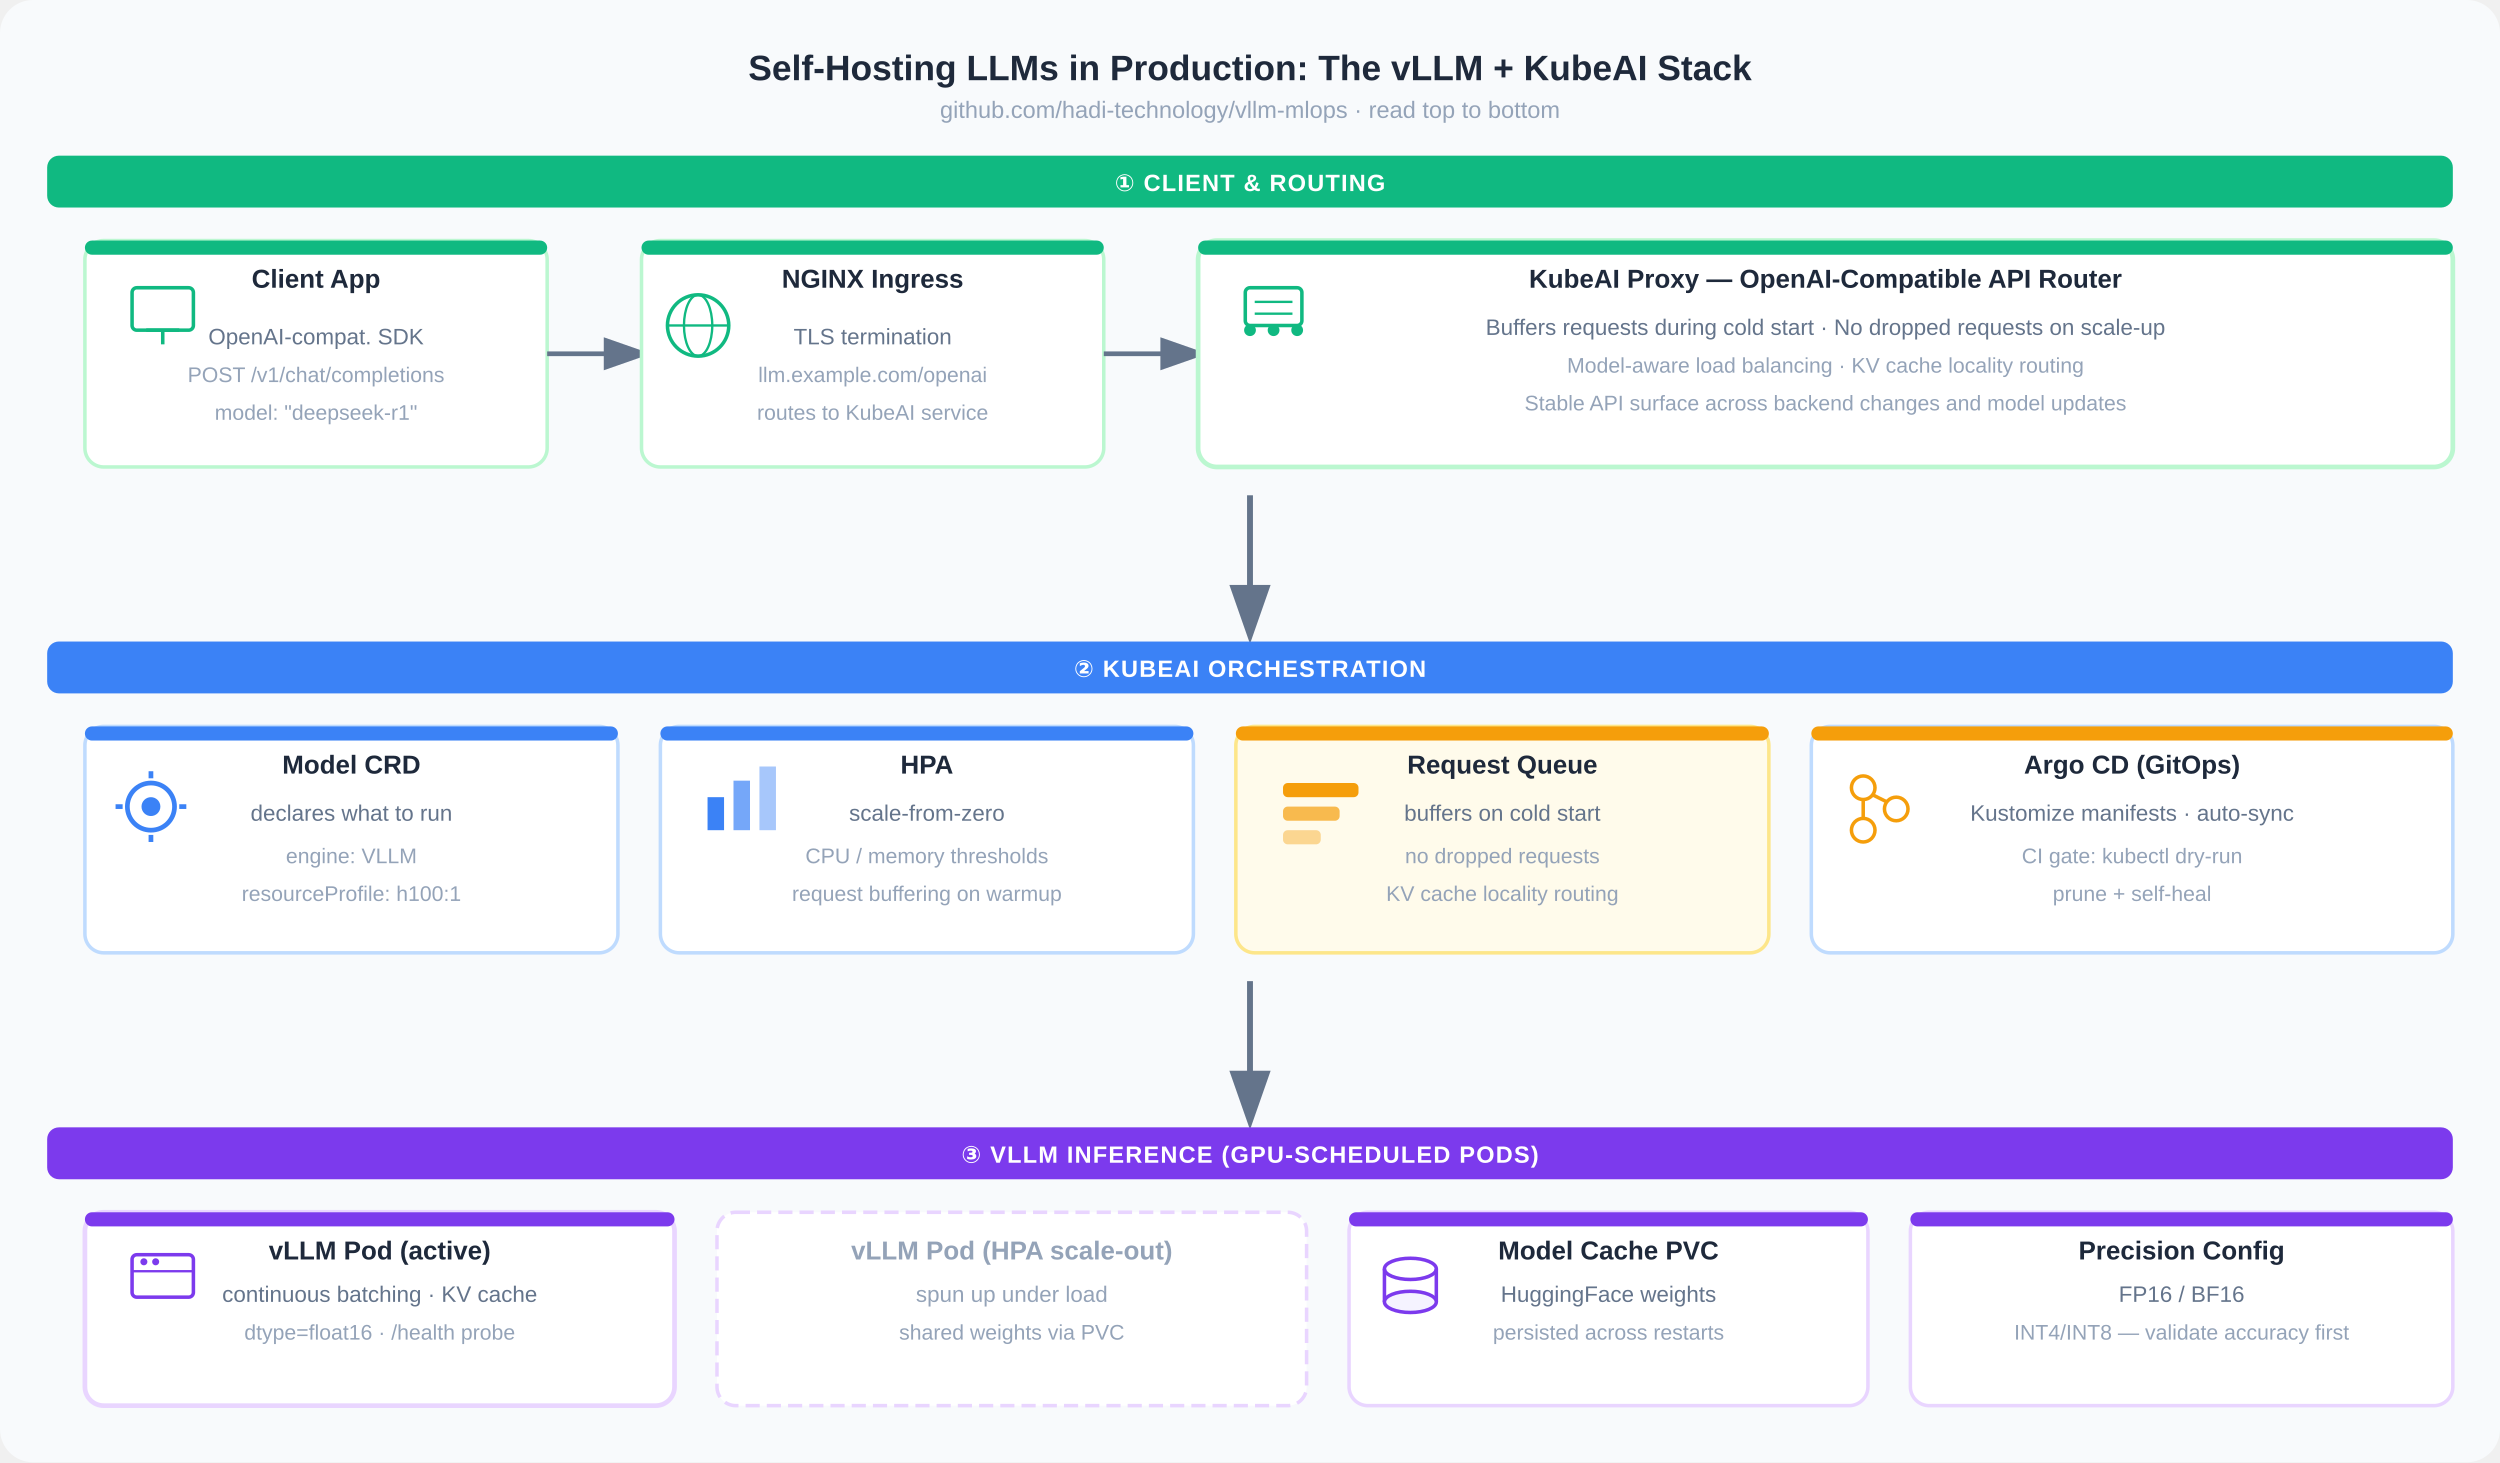
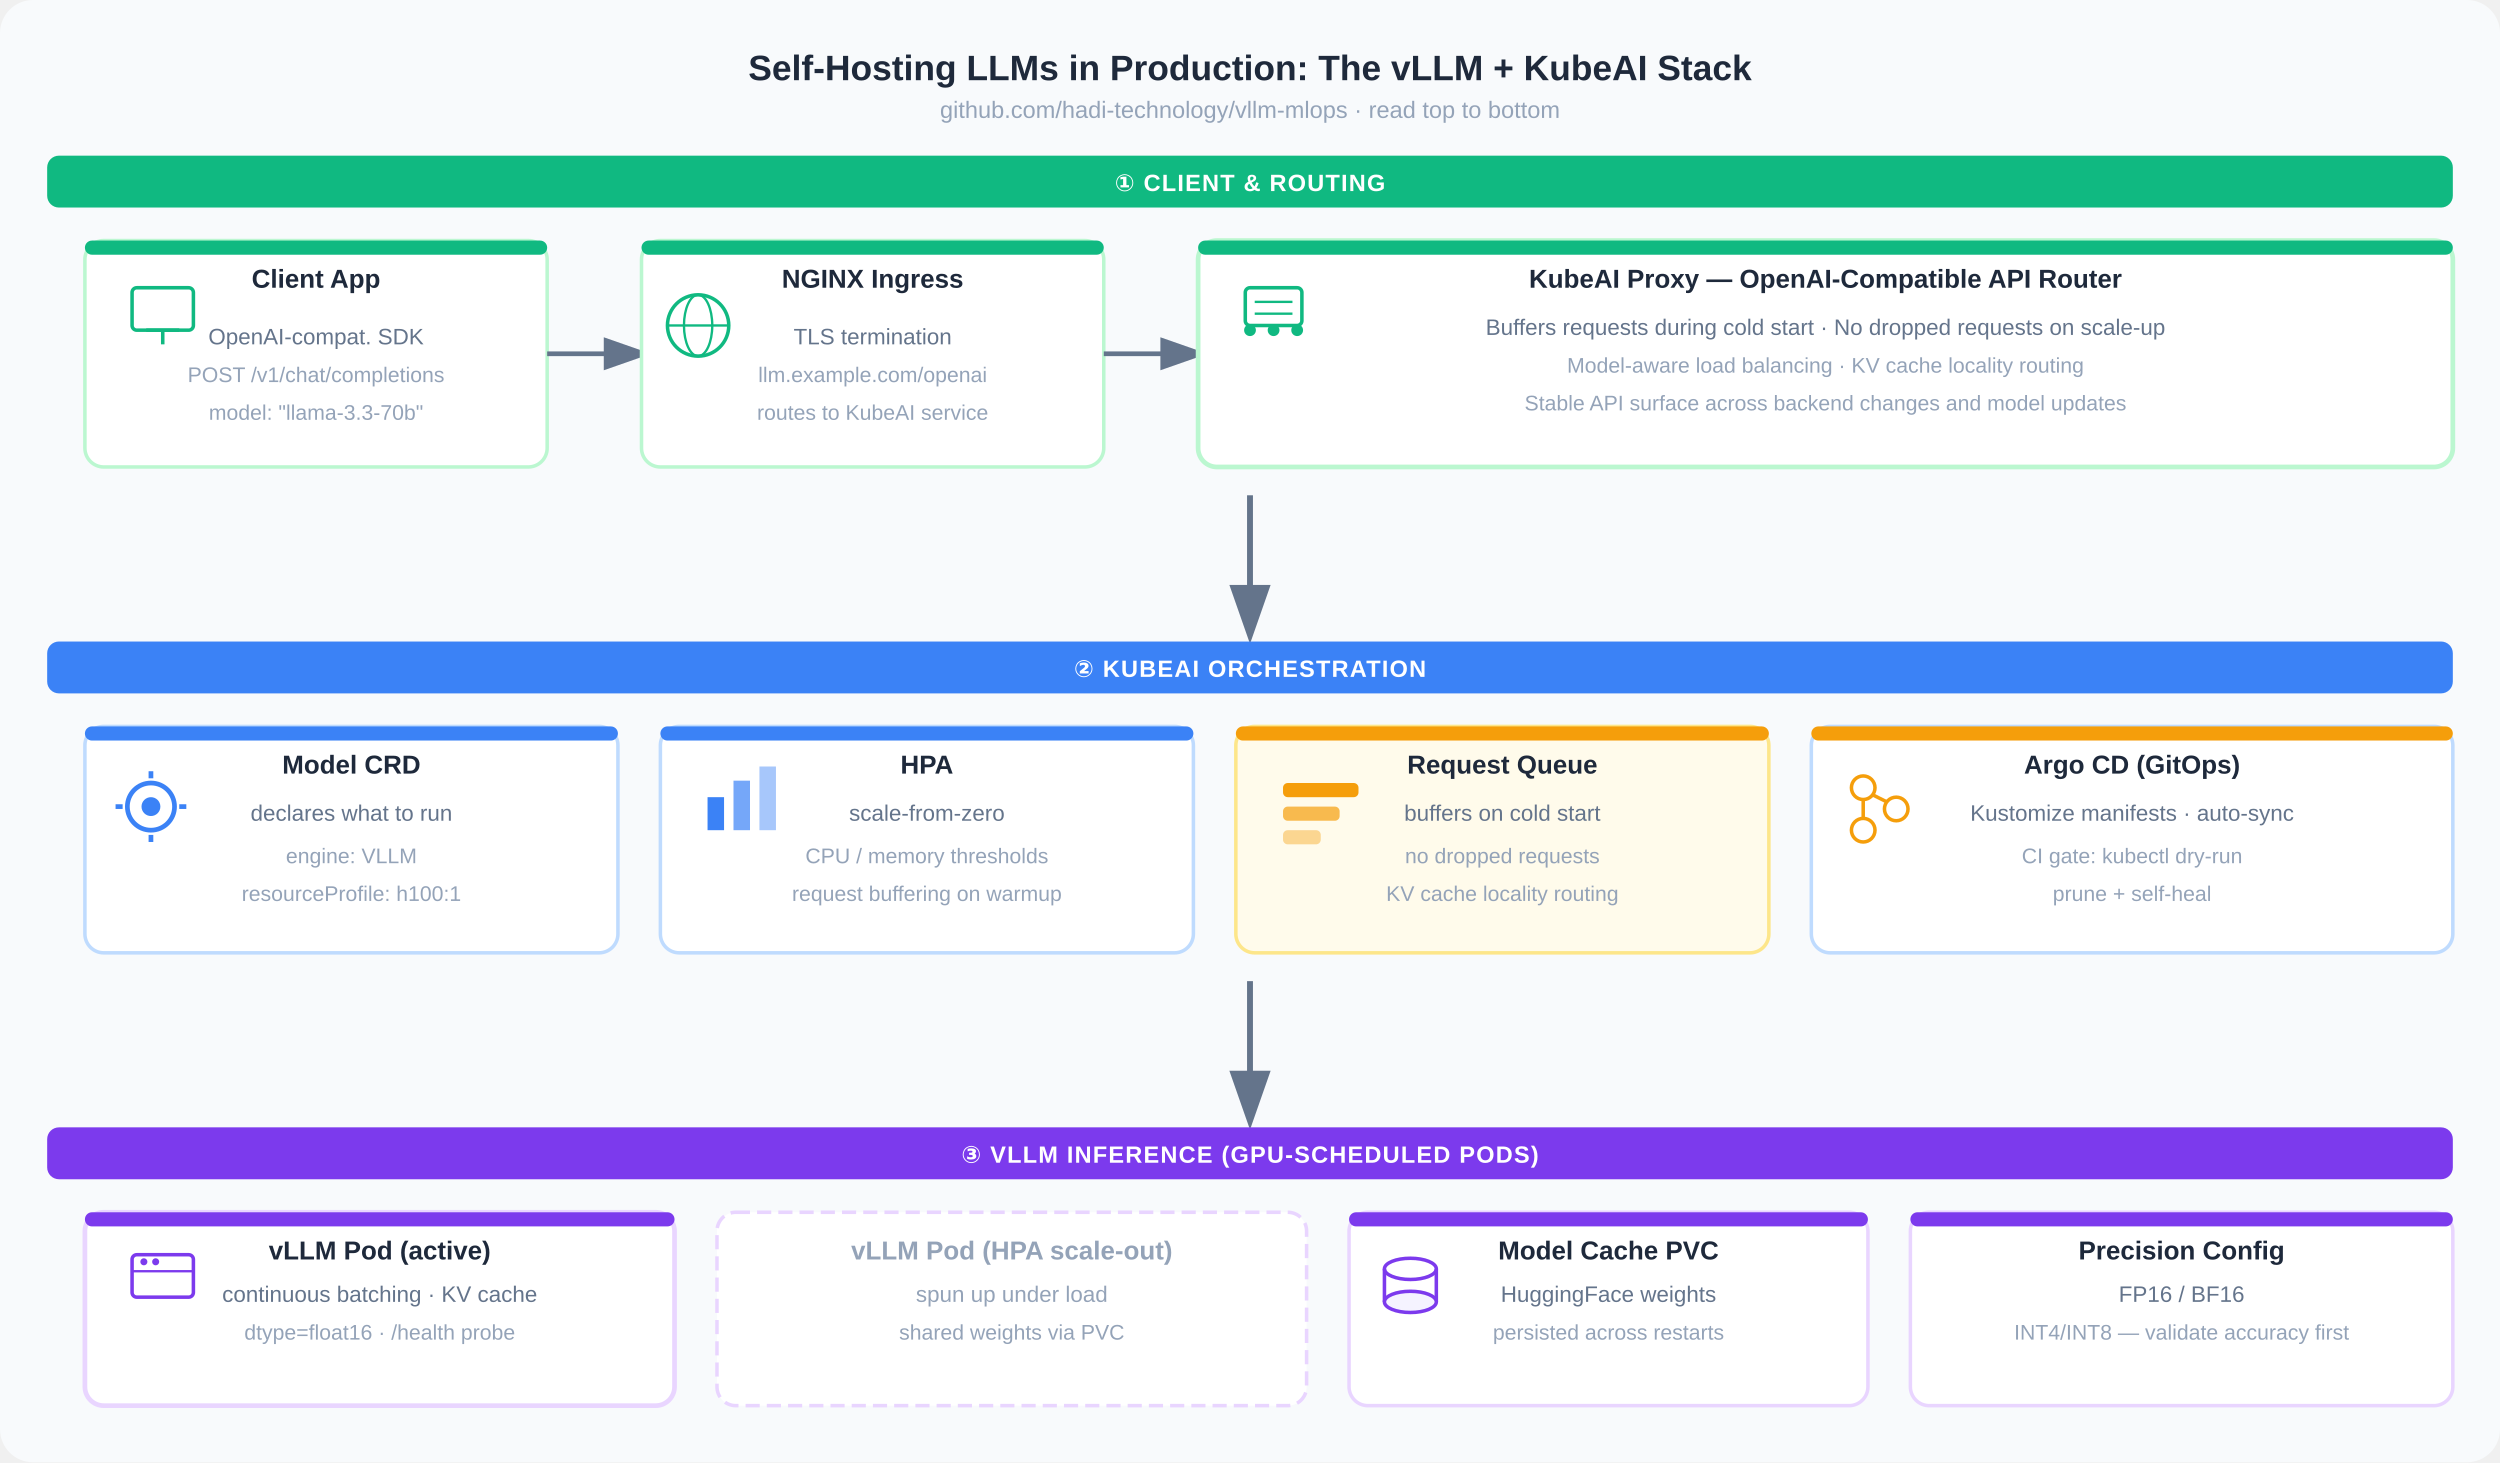
<svg xmlns="http://www.w3.org/2000/svg" viewBox="0 0 1060 620" font-family="Arial, sans-serif">
  <defs>
    <marker id="arrow" markerWidth="10" markerHeight="10" refX="8" refY="3.5" orient="auto">
      <path d="M0,0 L0,7 L10,3.5 z" fill="#64748b" />
    </marker>
  </defs>
  <rect width="1060" height="620" fill="#f8fafc" rx="14" />
  <text x="530" y="34" text-anchor="middle" font-size="15" font-weight="bold" fill="#1e293b">Self-Hosting LLMs in Production: The vLLM + KubeAI Stack</text>
  <text x="530" y="50" text-anchor="middle" font-size="10" fill="#94a3b8">github.com/hadi-technology/vllm-mlops  ·  read top to bottom</text>
  <rect x="20" y="66" width="1020" height="22" rx="5" fill="#10b981" />
  <text x="530" y="81" text-anchor="middle" font-size="10" font-weight="bold" fill="#fff" letter-spacing="0.5">① CLIENT &amp; ROUTING</text>
  <rect x="36" y="102" width="196" height="96" rx="8" fill="#fff" stroke="#bbf7d0" stroke-width="1.5" />
  <rect x="36" y="102" width="196" height="6" rx="3" fill="#10b981" />
  <rect x="56" y="122" width="26" height="18" rx="2" fill="none" stroke="#10b981" stroke-width="1.5" />
  <line x1="62" y1="140" x2="76" y2="140" stroke="#10b981" stroke-width="1.5" />
  <line x1="69" y1="140" x2="69" y2="146" stroke="#10b981" stroke-width="1.5" />
  <text x="134" y="122" text-anchor="middle" font-size="11" font-weight="bold" fill="#1e293b">Client App</text>
  <text x="134" y="146" text-anchor="middle" font-size="9.5" fill="#64748b">OpenAI-compat. SDK</text>
  <text x="134" y="162" text-anchor="middle" font-size="9" fill="#94a3b8">POST /v1/chat/completions</text>
-   <text x="134" y="178" text-anchor="middle" font-size="9" fill="#94a3b8">model: "deepseek-r1"</text>
+   <text x="134" y="178" text-anchor="middle" font-size="9" fill="#94a3b8">model: "llama-3.3-70b"</text>
  <line x1="232" y1="150" x2="272" y2="150" stroke="#64748b" stroke-width="2" marker-end="url(#arrow)" />
  <rect x="272" y="102" width="196" height="96" rx="8" fill="#fff" stroke="#bbf7d0" stroke-width="1.5" />
  <rect x="272" y="102" width="196" height="6" rx="3" fill="#10b981" />
  <circle cx="296" cy="138" r="13" fill="none" stroke="#10b981" stroke-width="1.5" />
  <ellipse cx="296" cy="138" rx="6" ry="13" fill="none" stroke="#10b981" stroke-width="1" />
  <line x1="283" y1="138" x2="309" y2="138" stroke="#10b981" stroke-width="1" />
  <text x="370" y="122" text-anchor="middle" font-size="11" font-weight="bold" fill="#1e293b">NGINX Ingress</text>
  <text x="370" y="146" text-anchor="middle" font-size="9.5" fill="#64748b">TLS termination</text>
  <text x="370" y="162" text-anchor="middle" font-size="9" fill="#94a3b8">llm.example.com/openai</text>
  <text x="370" y="178" text-anchor="middle" font-size="9" fill="#94a3b8">routes to KubeAI service</text>
  <line x1="468" y1="150" x2="508" y2="150" stroke="#64748b" stroke-width="2" marker-end="url(#arrow)" />
  <rect x="508" y="102" width="532" height="96" rx="8" fill="#fff" stroke="#bbf7d0" stroke-width="2" />
  <rect x="508" y="102" width="532" height="6" rx="3" fill="#10b981" />
  <rect x="528" y="122" width="24" height="16" rx="2" fill="none" stroke="#10b981" stroke-width="1.5" />
  <line x1="532" y1="128" x2="548" y2="128" stroke="#10b981" stroke-width="1" />
  <line x1="532" y1="133" x2="548" y2="133" stroke="#10b981" stroke-width="1" />
  <circle cx="530" cy="140" r="2.5" fill="#10b981" />
  <circle cx="540" cy="140" r="2.5" fill="#10b981" />
  <circle cx="550" cy="140" r="2.5" fill="#10b981" />
  <text x="774" y="122" text-anchor="middle" font-size="11" font-weight="bold" fill="#1e293b">KubeAI Proxy — OpenAI-Compatible API Router</text>
  <text x="774" y="142" text-anchor="middle" font-size="9.5" fill="#64748b">Buffers requests during cold start · No dropped requests on scale-up</text>
  <text x="774" y="158" text-anchor="middle" font-size="9" fill="#94a3b8">Model-aware load balancing · KV cache locality routing</text>
  <text x="774" y="174" text-anchor="middle" font-size="9" fill="#94a3b8">Stable API surface across backend changes and model updates</text>
  <line x1="530" y1="210" x2="530" y2="268" stroke="#64748b" stroke-width="2.5" marker-end="url(#arrow)" />
  <rect x="20" y="272" width="1020" height="22" rx="5" fill="#3b82f6" />
  <text x="530" y="287" text-anchor="middle" font-size="10" font-weight="bold" fill="#fff" letter-spacing="0.5">② KUBEAI ORCHESTRATION</text>
  <rect x="36" y="308" width="226" height="96" rx="8" fill="#fff" stroke="#bfdbfe" stroke-width="1.5" />
  <rect x="36" y="308" width="226" height="6" rx="3" fill="#3b82f6" />
  <circle cx="64" cy="342" r="10" fill="none" stroke="#3b82f6" stroke-width="2" />
  <circle cx="64" cy="342" r="4" fill="#3b82f6" />
  <line x1="64" y1="330" x2="64" y2="327" stroke="#3b82f6" stroke-width="2" />
  <line x1="64" y1="354" x2="64" y2="357" stroke="#3b82f6" stroke-width="2" />
  <line x1="76" y1="342" x2="79" y2="342" stroke="#3b82f6" stroke-width="2" />
  <line x1="52" y1="342" x2="49" y2="342" stroke="#3b82f6" stroke-width="2" />
  <text x="149" y="328" text-anchor="middle" font-size="11" font-weight="bold" fill="#1e293b">Model CRD</text>
  <text x="149" y="348" text-anchor="middle" font-size="9.5" fill="#64748b">declares what to run</text>
  <text x="149" y="366" text-anchor="middle" font-size="9" fill="#94a3b8">engine: VLLM</text>
  <text x="149" y="382" text-anchor="middle" font-size="9" fill="#94a3b8">resourceProfile: h100:1</text>
  <rect x="280" y="308" width="226" height="96" rx="8" fill="#fff" stroke="#bfdbfe" stroke-width="1.5" />
  <rect x="280" y="308" width="226" height="6" rx="3" fill="#3b82f6" />
  <rect x="300" y="338" width="7" height="14" fill="#3b82f6" />
  <rect x="311" y="331" width="7" height="21" fill="#3b82f6" opacity="0.7" />
  <rect x="322" y="325" width="7" height="27" fill="#3b82f6" opacity="0.45" />
  <text x="393" y="328" text-anchor="middle" font-size="11" font-weight="bold" fill="#1e293b">HPA</text>
  <text x="393" y="348" text-anchor="middle" font-size="9.5" fill="#64748b">scale-from-zero</text>
  <text x="393" y="366" text-anchor="middle" font-size="9" fill="#94a3b8">CPU / memory thresholds</text>
  <text x="393" y="382" text-anchor="middle" font-size="9" fill="#94a3b8">request buffering on warmup</text>
  <rect x="524" y="308" width="226" height="96" rx="8" fill="#fffbeb" stroke="#fde68a" stroke-width="1.5" />
  <rect x="524" y="308" width="226" height="6" rx="3" fill="#f59e0b" />
  <rect x="544" y="332" width="32" height="6" rx="2" fill="#f59e0b" />
  <rect x="544" y="342" width="24" height="6" rx="2" fill="#f59e0b" opacity="0.7" />
  <rect x="544" y="352" width="16" height="6" rx="2" fill="#f59e0b" opacity="0.4" />
  <text x="637" y="328" text-anchor="middle" font-size="11" font-weight="bold" fill="#1e293b">Request Queue</text>
  <text x="637" y="348" text-anchor="middle" font-size="9.5" fill="#64748b">buffers on cold start</text>
  <text x="637" y="366" text-anchor="middle" font-size="9" fill="#94a3b8">no dropped requests</text>
  <text x="637" y="382" text-anchor="middle" font-size="9" fill="#94a3b8">KV cache locality routing</text>
  <rect x="768" y="308" width="272" height="96" rx="8" fill="#fff" stroke="#bfdbfe" stroke-width="1.5" />
  <rect x="768" y="308" width="272" height="6" rx="3" fill="#f59e0b" />
  <circle cx="790" cy="334" r="5" fill="none" stroke="#f59e0b" stroke-width="1.5" />
  <circle cx="790" cy="352" r="5" fill="none" stroke="#f59e0b" stroke-width="1.5" />
  <circle cx="804" cy="343" r="5" fill="none" stroke="#f59e0b" stroke-width="1.5" />
  <line x1="790" y1="339" x2="790" y2="347" stroke="#f59e0b" stroke-width="1.5" />
  <line x1="794" y1="337" x2="800" y2="340" stroke="#f59e0b" stroke-width="1.5" />
  <text x="904" y="328" text-anchor="middle" font-size="11" font-weight="bold" fill="#1e293b">Argo CD (GitOps)</text>
  <text x="904" y="348" text-anchor="middle" font-size="9.5" fill="#64748b">Kustomize manifests · auto-sync</text>
  <text x="904" y="366" text-anchor="middle" font-size="9" fill="#94a3b8">CI gate: kubectl dry-run</text>
  <text x="904" y="382" text-anchor="middle" font-size="9" fill="#94a3b8">prune + self-heal</text>
  <line x1="530" y1="416" x2="530" y2="474" stroke="#64748b" stroke-width="2.5" marker-end="url(#arrow)" />
  <rect x="20" y="478" width="1020" height="22" rx="5" fill="#7c3aed" />
  <text x="530" y="493" text-anchor="middle" font-size="10" font-weight="bold" fill="#fff" letter-spacing="0.5">③ VLLM INFERENCE (GPU-SCHEDULED PODS)</text>
  <rect x="36" y="514" width="250" height="82" rx="8" fill="#fff" stroke="#e9d5ff" stroke-width="2" />
  <rect x="36" y="514" width="250" height="6" rx="3" fill="#7c3aed" />
  <rect x="56" y="532" width="26" height="18" rx="2" fill="none" stroke="#7c3aed" stroke-width="1.5" />
  <line x1="56" y1="539" x2="82" y2="539" stroke="#7c3aed" stroke-width="1" />
  <circle cx="61" cy="535" r="1.5" fill="#7c3aed" />
  <circle cx="66" cy="535" r="1.5" fill="#7c3aed" />
  <text x="161" y="534" text-anchor="middle" font-size="11" font-weight="bold" fill="#1e293b">vLLM Pod (active)</text>
  <text x="161" y="552" text-anchor="middle" font-size="9.5" fill="#64748b">continuous batching · KV cache</text>
  <text x="161" y="568" text-anchor="middle" font-size="9" fill="#94a3b8">dtype=float16 · /health probe</text>
  <rect x="304" y="514" width="250" height="82" rx="8" fill="#fff" stroke="#e9d5ff" stroke-width="1.5" stroke-dasharray="6,3" />
  <text x="429" y="534" text-anchor="middle" font-size="11" font-weight="bold" fill="#94a3b8">vLLM Pod (HPA scale-out)</text>
  <text x="429" y="552" text-anchor="middle" font-size="9.5" fill="#94a3b8">spun up under load</text>
  <text x="429" y="568" text-anchor="middle" font-size="9" fill="#94a3b8">shared weights via PVC</text>
  <rect x="572" y="514" width="220" height="82" rx="8" fill="#fff" stroke="#e9d5ff" stroke-width="1.5" />
  <rect x="572" y="514" width="220" height="6" rx="3" fill="#7c3aed" />
  <ellipse cx="598" cy="538" rx="11" ry="4.5" fill="none" stroke="#7c3aed" stroke-width="1.5" />
  <line x1="587" y1="538" x2="587" y2="552" stroke="#7c3aed" stroke-width="1.5" />
  <line x1="609" y1="538" x2="609" y2="552" stroke="#7c3aed" stroke-width="1.5" />
  <ellipse cx="598" cy="552" rx="11" ry="4.5" fill="#f5f3ff" stroke="#7c3aed" stroke-width="1.5" />
  <text x="682" y="534" text-anchor="middle" font-size="11" font-weight="bold" fill="#1e293b">Model Cache PVC</text>
  <text x="682" y="552" text-anchor="middle" font-size="9.5" fill="#64748b">HuggingFace weights</text>
  <text x="682" y="568" text-anchor="middle" font-size="9" fill="#94a3b8">persisted across restarts</text>
  <rect x="810" y="514" width="230" height="82" rx="8" fill="#fff" stroke="#e9d5ff" stroke-width="1.5" />
  <rect x="810" y="514" width="230" height="6" rx="3" fill="#7c3aed" />
  <text x="925" y="534" text-anchor="middle" font-size="11" font-weight="bold" fill="#1e293b">Precision Config</text>
  <text x="925" y="552" text-anchor="middle" font-size="9.5" fill="#64748b">FP16 / BF16</text>
  <text x="925" y="568" text-anchor="middle" font-size="9" fill="#94a3b8">INT4/INT8 — validate accuracy first</text>
</svg>
